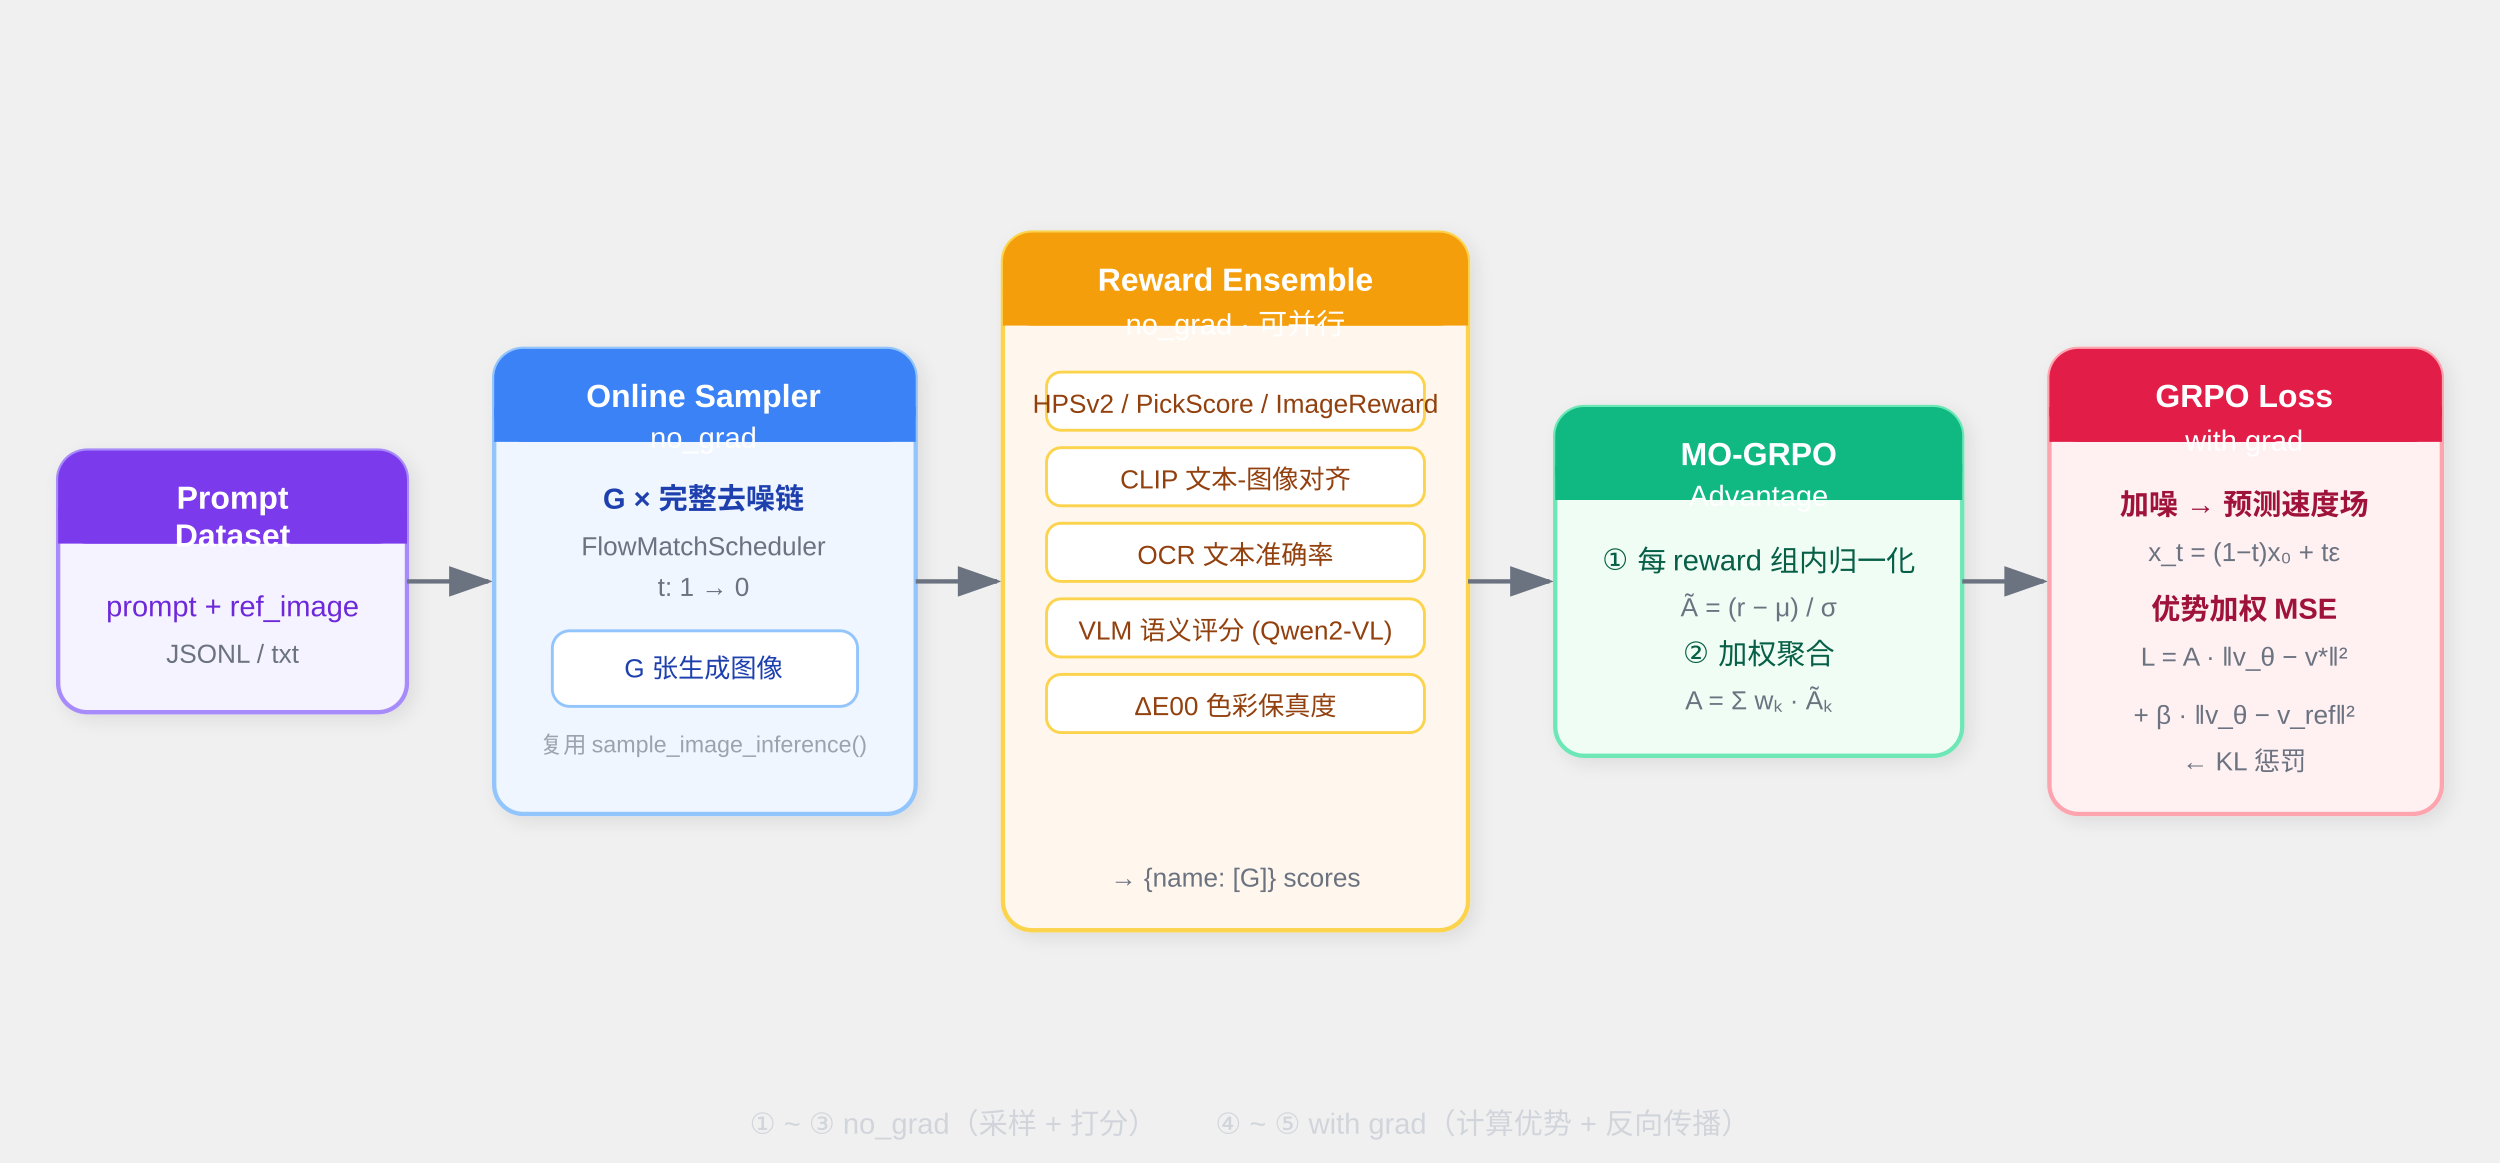
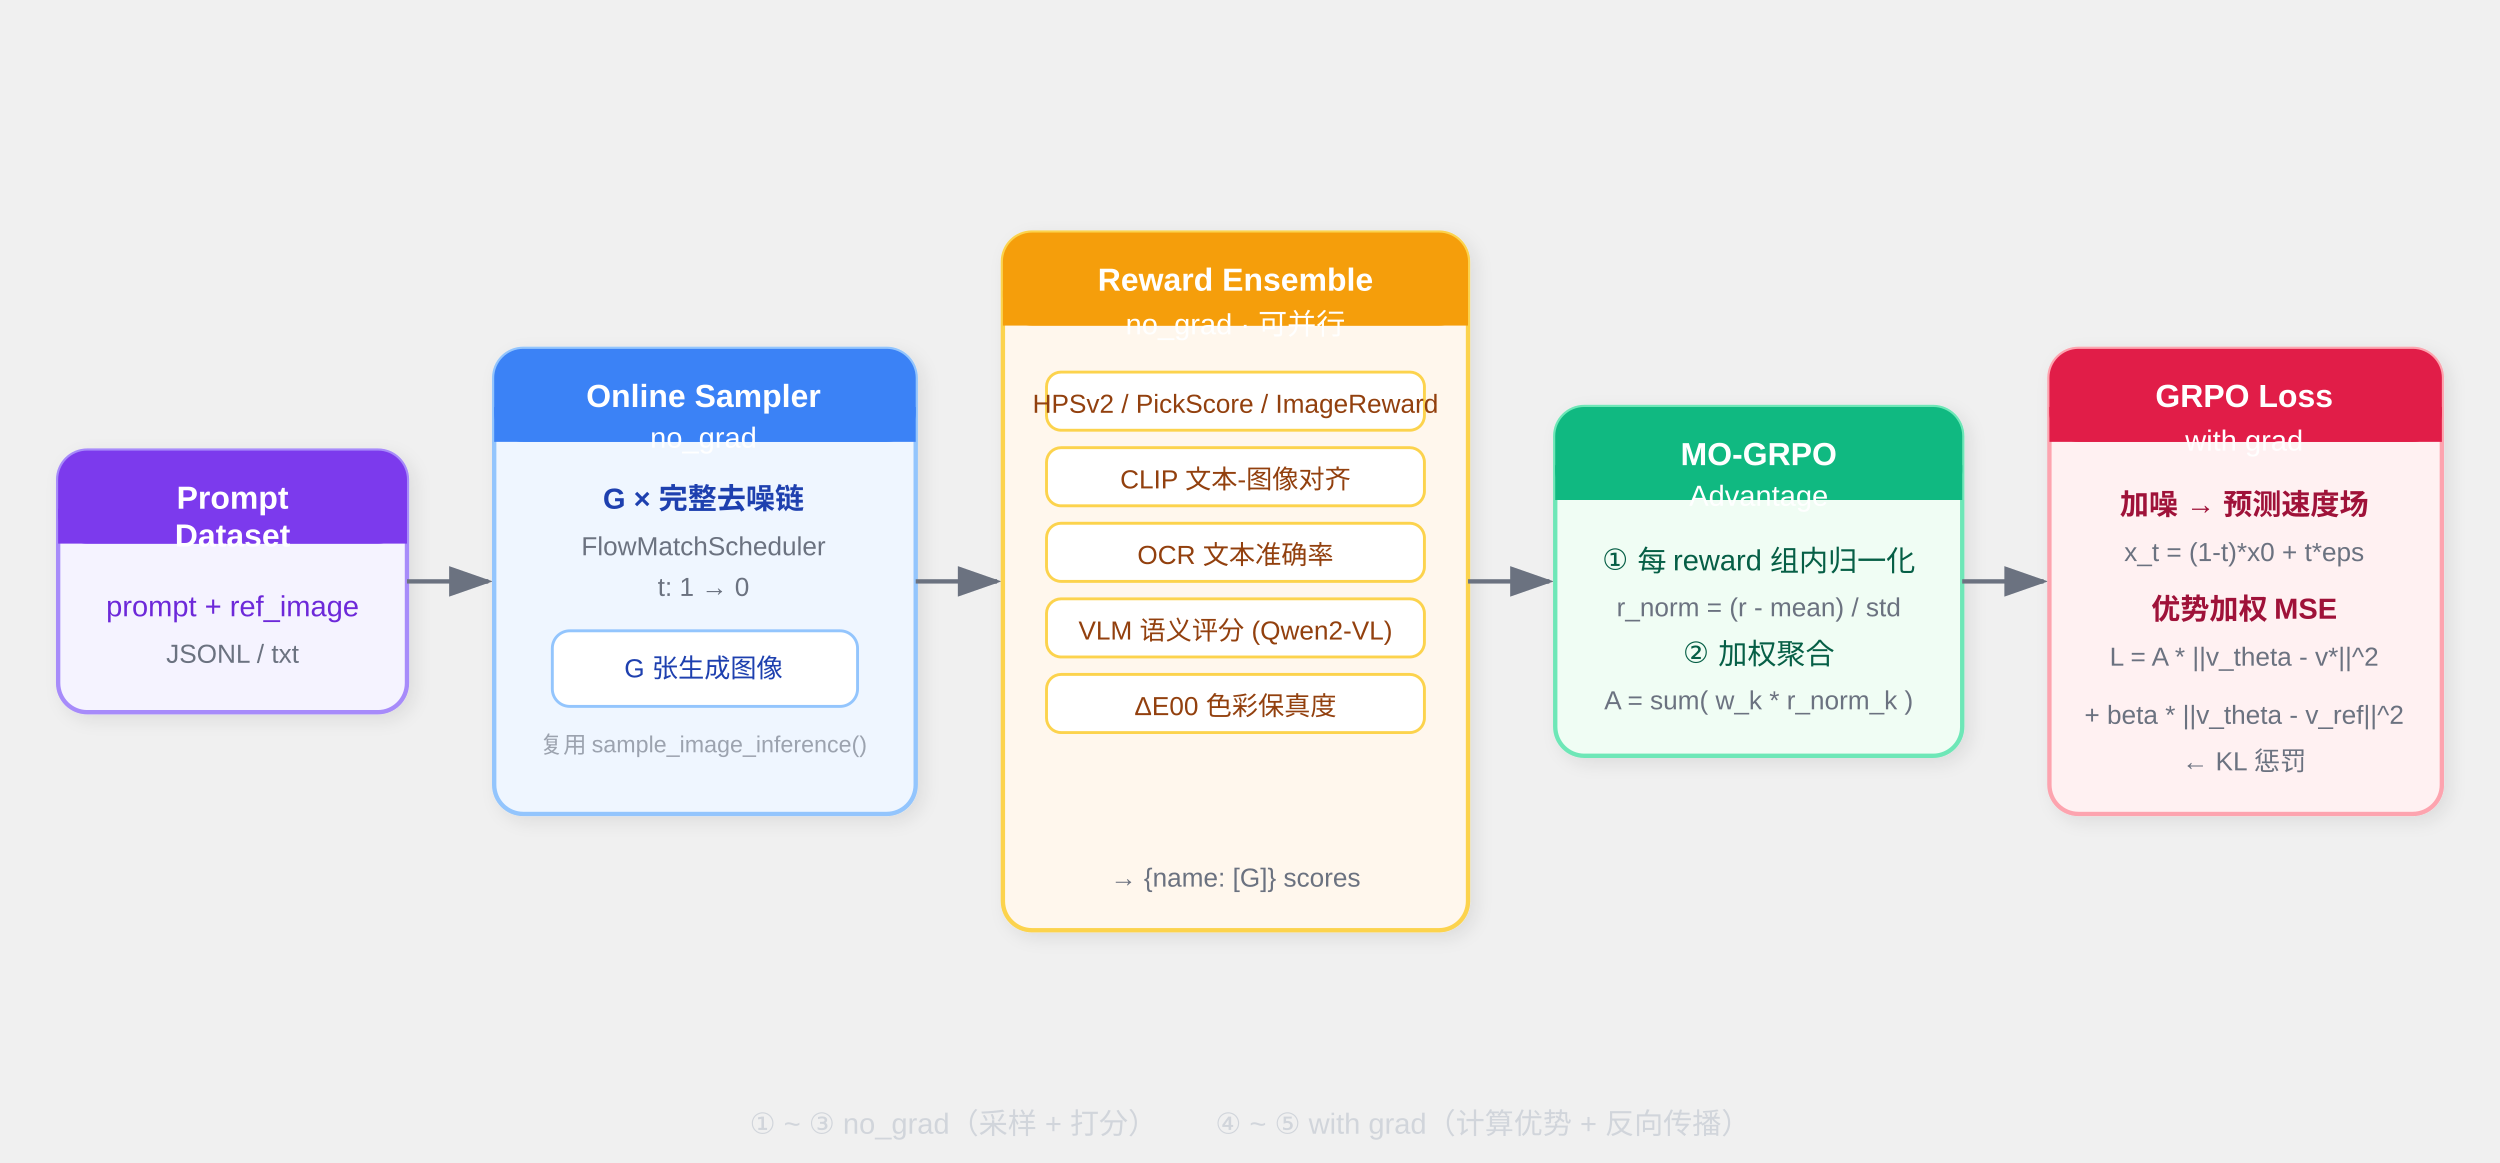
<svg xmlns="http://www.w3.org/2000/svg" viewBox="0 0 860 400" width="860" height="400" font-family="'PingFang SC','Microsoft YaHei','Helvetica Neue',Arial,sans-serif">
  <defs>
    <marker id="arr" markerWidth="10" markerHeight="7" refX="9" refY="3.5" orient="auto">
      <polygon points="0 0,10 3.5,0 7" fill="#6B7280" />
    </marker>
    <filter id="sh">
      <feDropShadow dx="2" dy="2" stdDeviation="3" flood-color="#00000015" />
    </filter>
  </defs>
  <rect x="20" y="155" width="120" height="90" rx="10" fill="#F5F3FF" stroke="#A78BFA" stroke-width="1.5" filter="url(#sh)" />
  <rect x="20" y="155" width="120" height="32" rx="10" fill="#7C3AED" />
  <rect x="20" y="175" width="120" height="12" fill="#7C3AED" />
  <text x="80" y="175" text-anchor="middle" fill="white" font-size="11" font-weight="600">Prompt</text>
  <text x="80" y="188" text-anchor="middle" fill="white" font-size="11" font-weight="600">Dataset</text>
  <text x="80" y="212" text-anchor="middle" fill="#6D28D9" font-size="10">prompt + ref_image</text>
  <text x="80" y="228" text-anchor="middle" fill="#6B7280" font-size="9">JSONL / txt</text>
  <line x1="140" y1="200" x2="168" y2="200" stroke="#6B7280" stroke-width="1.5" marker-end="url(#arr)" />
  <rect x="170" y="120" width="145" height="160" rx="10" fill="#EFF6FF" stroke="#93C5FD" stroke-width="1.5" filter="url(#sh)" />
  <rect x="170" y="120" width="145" height="32" rx="10" fill="#3B82F6" />
  <rect x="170" y="140" width="145" height="12" fill="#3B82F6" />
  <text x="242" y="140" text-anchor="middle" fill="white" font-size="11" font-weight="600">Online Sampler</text>
  <text x="242" y="154" text-anchor="middle" fill="white" font-size="10">no_grad</text>
  <text x="242" y="175" text-anchor="middle" fill="#1E40AF" font-size="10" font-weight="600">G × 完整去噪链</text>
  <text x="242" y="191" text-anchor="middle" fill="#6B7280" font-size="9">FlowMatchScheduler</text>
  <text x="242" y="205" text-anchor="middle" fill="#6B7280" font-size="9">t: 1 → 0</text>
  <rect x="190" y="217" width="105" height="26" rx="6" fill="white" stroke="#93C5FD" stroke-width="1" />
  <text x="242" y="233" text-anchor="middle" fill="#1E40AF" font-size="9">G 张生成图像</text>
  <text x="242" y="259" text-anchor="middle" fill="#9CA3AF" font-size="8">复用 sample_image_inference()</text>
  <line x1="315" y1="200" x2="343" y2="200" stroke="#6B7280" stroke-width="1.5" marker-end="url(#arr)" />
  <rect x="345" y="80" width="160" height="240" rx="10" fill="#FFF7ED" stroke="#FCD34D" stroke-width="1.5" filter="url(#sh)" />
  <rect x="345" y="80" width="160" height="32" rx="10" fill="#F59E0B" />
  <rect x="345" y="100" width="160" height="12" fill="#F59E0B" />
  <text x="425" y="100" text-anchor="middle" fill="white" font-size="11" font-weight="600">Reward Ensemble</text>
  <text x="425" y="115" text-anchor="middle" fill="white" font-size="10">no_grad · 可并行</text>
  <rect x="360" y="128" width="130" height="20" rx="5" fill="white" stroke="#FCD34D" stroke-width="1" />
  <text x="425" y="142" text-anchor="middle" fill="#92400E" font-size="9">HPSv2 / PickScore / ImageReward</text>
  <rect x="360" y="154" width="130" height="20" rx="5" fill="white" stroke="#FCD34D" stroke-width="1" />
  <text x="425" y="168" text-anchor="middle" fill="#92400E" font-size="9">CLIP 文本-图像对齐</text>
  <rect x="360" y="180" width="130" height="20" rx="5" fill="white" stroke="#FCD34D" stroke-width="1" />
  <text x="425" y="194" text-anchor="middle" fill="#92400E" font-size="9">OCR 文本准确率</text>
  <rect x="360" y="206" width="130" height="20" rx="5" fill="white" stroke="#FCD34D" stroke-width="1" />
  <text x="425" y="220" text-anchor="middle" fill="#92400E" font-size="9">VLM 语义评分 (Qwen2-VL)</text>
  <rect x="360" y="232" width="130" height="20" rx="5" fill="white" stroke="#FCD34D" stroke-width="1" />
  <text x="425" y="246" text-anchor="middle" fill="#92400E" font-size="9">ΔE00 色彩保真度</text>
  <text x="425" y="305" text-anchor="middle" fill="#6B7280" font-size="9">→ {name: [G]} scores</text>
  <line x1="505" y1="200" x2="533" y2="200" stroke="#6B7280" stroke-width="1.5" marker-end="url(#arr)" />
  <rect x="535" y="140" width="140" height="120" rx="10" fill="#F0FDF4" stroke="#6EE7B7" stroke-width="1.5" filter="url(#sh)" />
  <rect x="535" y="140" width="140" height="32" rx="10" fill="#10B981" />
  <rect x="535" y="160" width="140" height="12" fill="#10B981" />
  <text x="605" y="160" text-anchor="middle" fill="white" font-size="11" font-weight="600">MO-GRPO</text>
  <text x="605" y="174" text-anchor="middle" fill="white" font-size="10">Advantage</text>
  <text x="605" y="196" text-anchor="middle" fill="#065F46" font-size="10">① 每 reward 组内归一化</text>
-   <text x="605" y="212" text-anchor="middle" fill="#6B7280" font-size="9">Ã = (r − μ) / σ</text>
+   <text x="605" y="212" text-anchor="middle" fill="#6B7280" font-size="9">r_norm = (r - mean) / std</text>
  <text x="605" y="228" text-anchor="middle" fill="#065F46" font-size="10">② 加权聚合</text>
-   <text x="605" y="244" text-anchor="middle" fill="#6B7280" font-size="9">A = Σ wₖ · Ãₖ</text>
+   <text x="605" y="244" text-anchor="middle" fill="#6B7280" font-size="9">A = sum( w_k * r_norm_k )</text>
  <line x1="675" y1="200" x2="703" y2="200" stroke="#6B7280" stroke-width="1.5" marker-end="url(#arr)" />
  <rect x="705" y="120" width="135" height="160" rx="10" fill="#FFF1F2" stroke="#FDA4AF" stroke-width="1.5" filter="url(#sh)" />
  <rect x="705" y="120" width="135" height="32" rx="10" fill="#E11D48" />
  <rect x="705" y="140" width="135" height="12" fill="#E11D48" />
  <text x="772" y="140" text-anchor="middle" fill="white" font-size="11" font-weight="600">GRPO Loss</text>
  <text x="772" y="155" text-anchor="middle" fill="white" font-size="10">with grad</text>
  <text x="772" y="177" text-anchor="middle" fill="#9F1239" font-size="10" font-weight="600">加噪 → 预测速度场</text>
-   <text x="772" y="193" text-anchor="middle" fill="#6B7280" font-size="9">x_t = (1−t)x₀ + tε</text>
+   <text x="772" y="193" text-anchor="middle" fill="#6B7280" font-size="9">x_t = (1-t)*x0 + t*eps</text>
  <text x="772" y="213" text-anchor="middle" fill="#9F1239" font-size="10" font-weight="600">优势加权 MSE</text>
-   <text x="772" y="229" text-anchor="middle" fill="#6B7280" font-size="9">L = A · ‖v_θ − v*‖²</text>
-   <text x="772" y="249" text-anchor="middle" fill="#6B7280" font-size="9">+ β · ‖v_θ − v_ref‖²</text>
+   <text x="772" y="229" text-anchor="middle" fill="#6B7280" font-size="9">L = A * ||v_theta - v*||^2</text>
+   <text x="772" y="249" text-anchor="middle" fill="#6B7280" font-size="9">+ beta * ||v_theta - v_ref||^2</text>
  <text x="772" y="265" text-anchor="middle" fill="#6B7280" font-size="9">← KL 惩罚</text>
  <text x="430" y="390" text-anchor="middle" fill="#D1D5DB" font-size="10">① ~ ③ no_grad（采样 + 打分）　　④ ~ ⑤ with grad（计算优势 + 反向传播）</text>
</svg>
